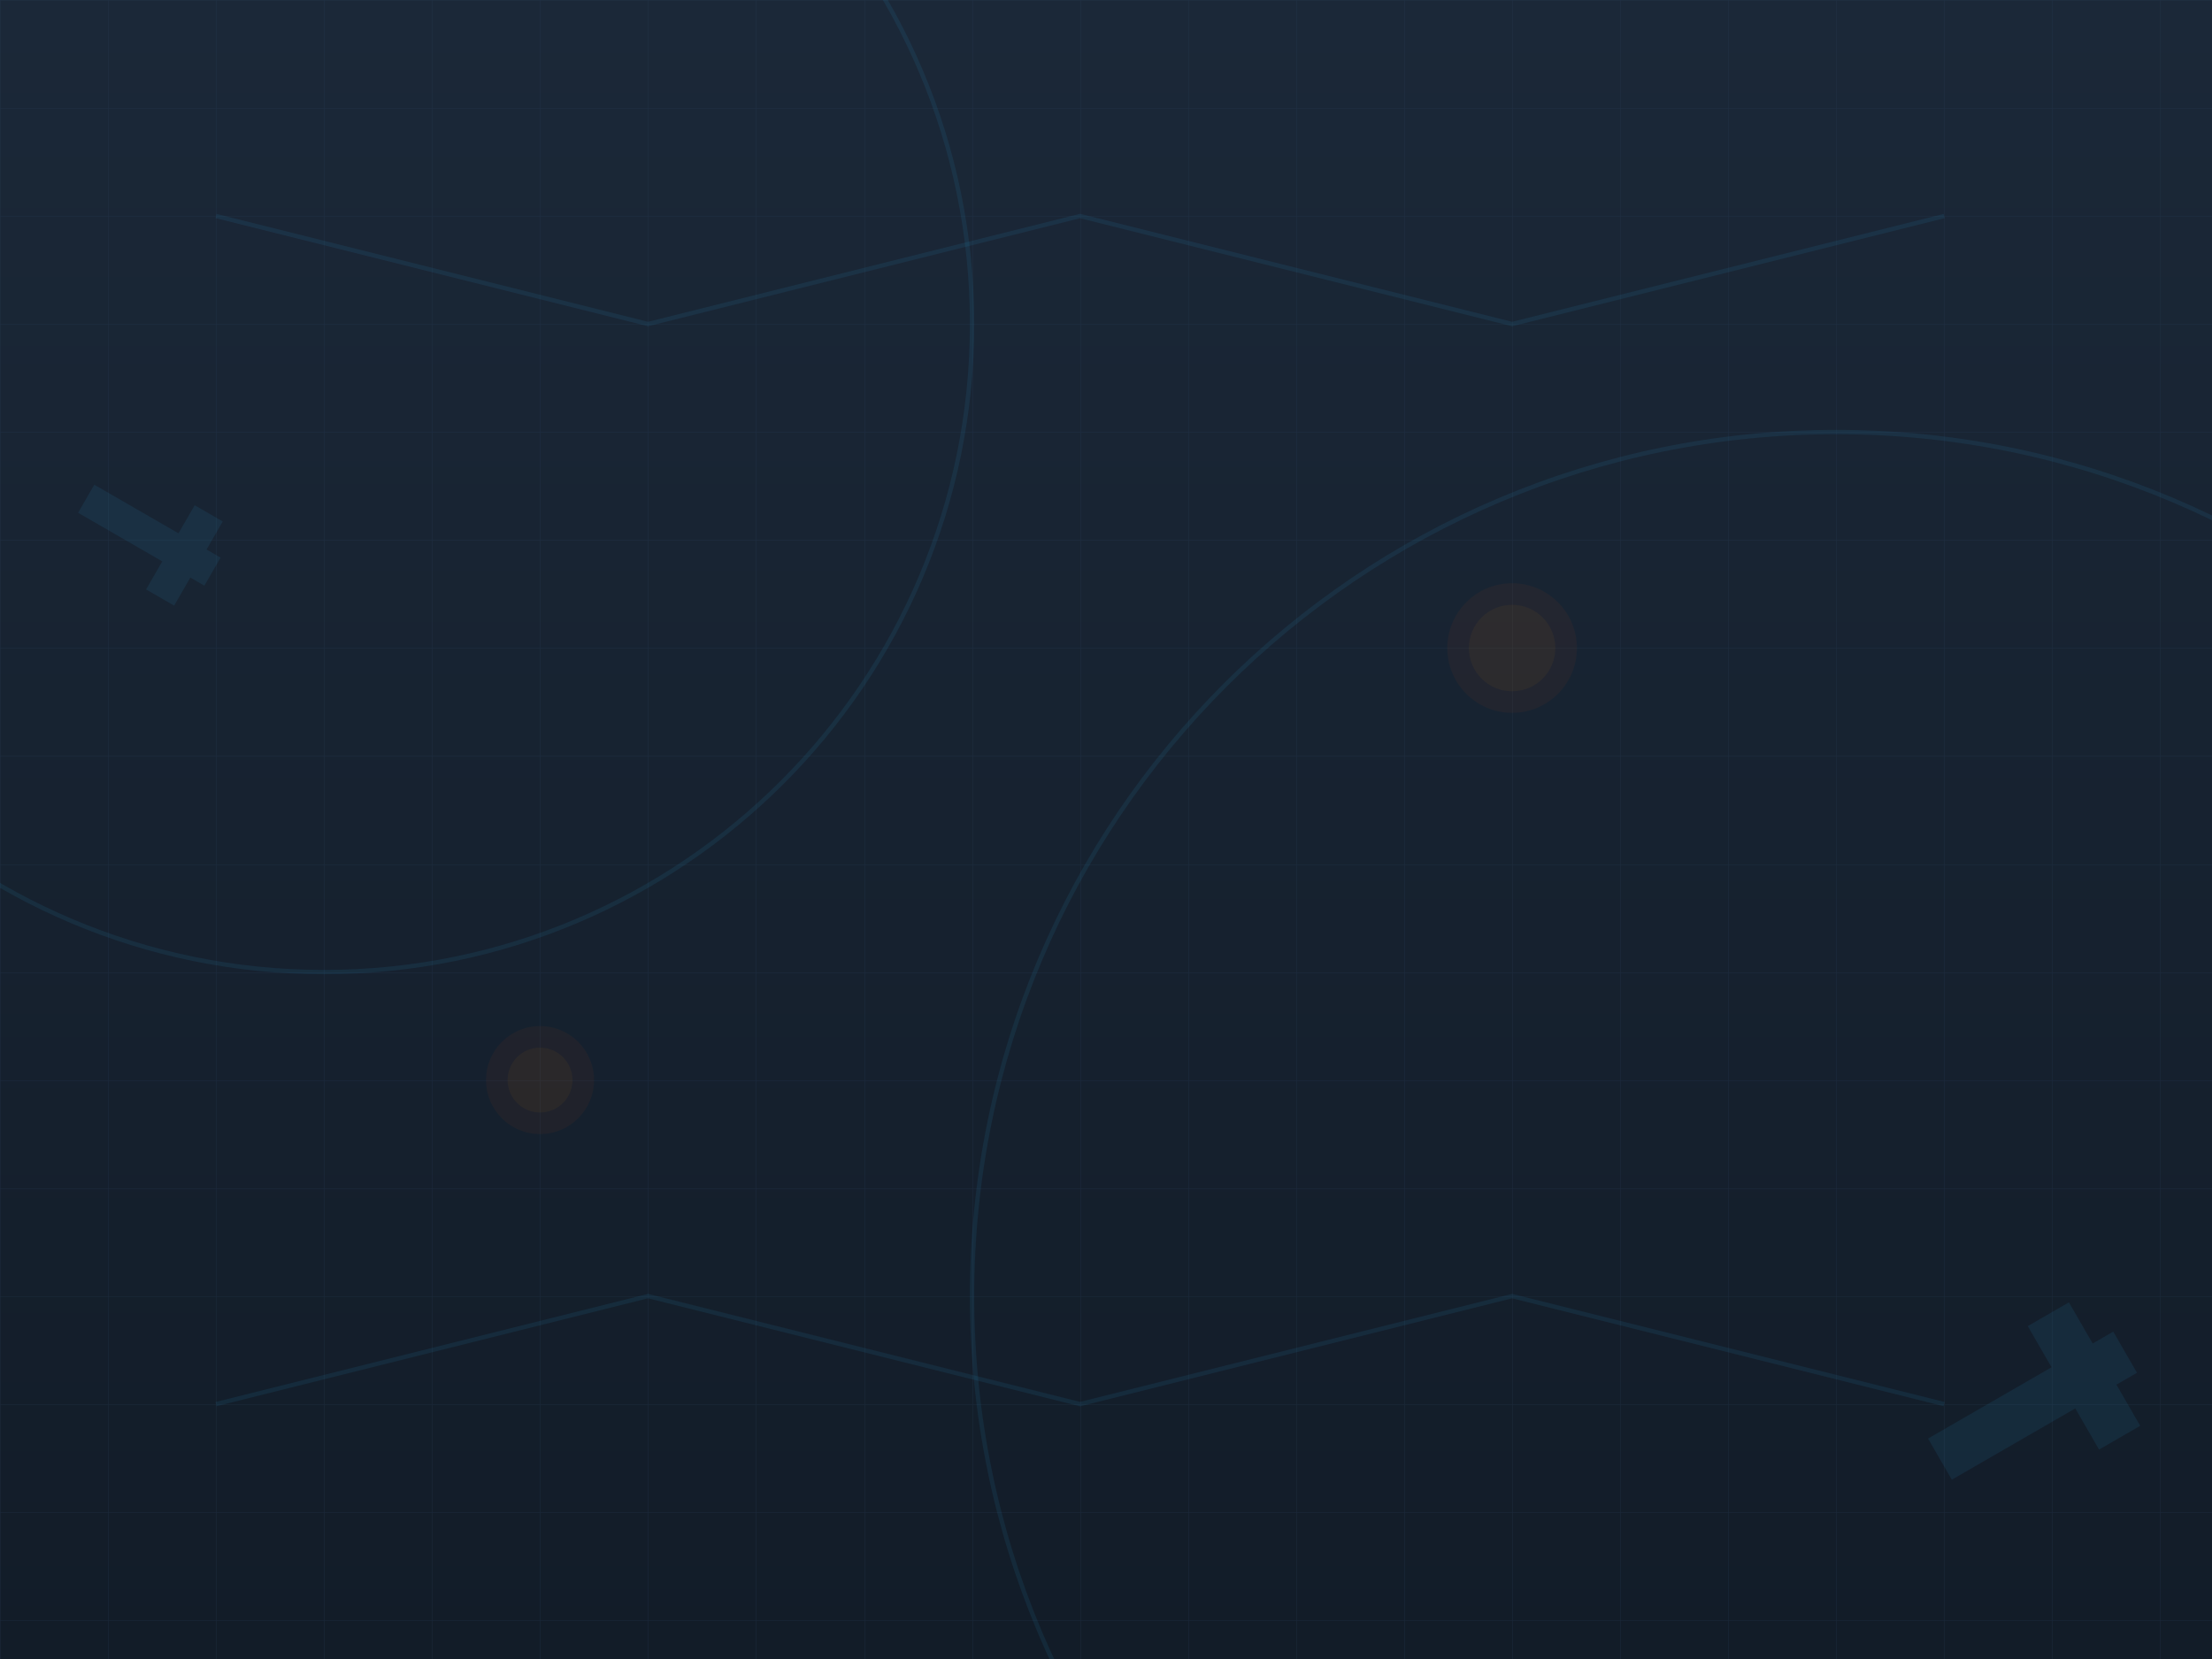
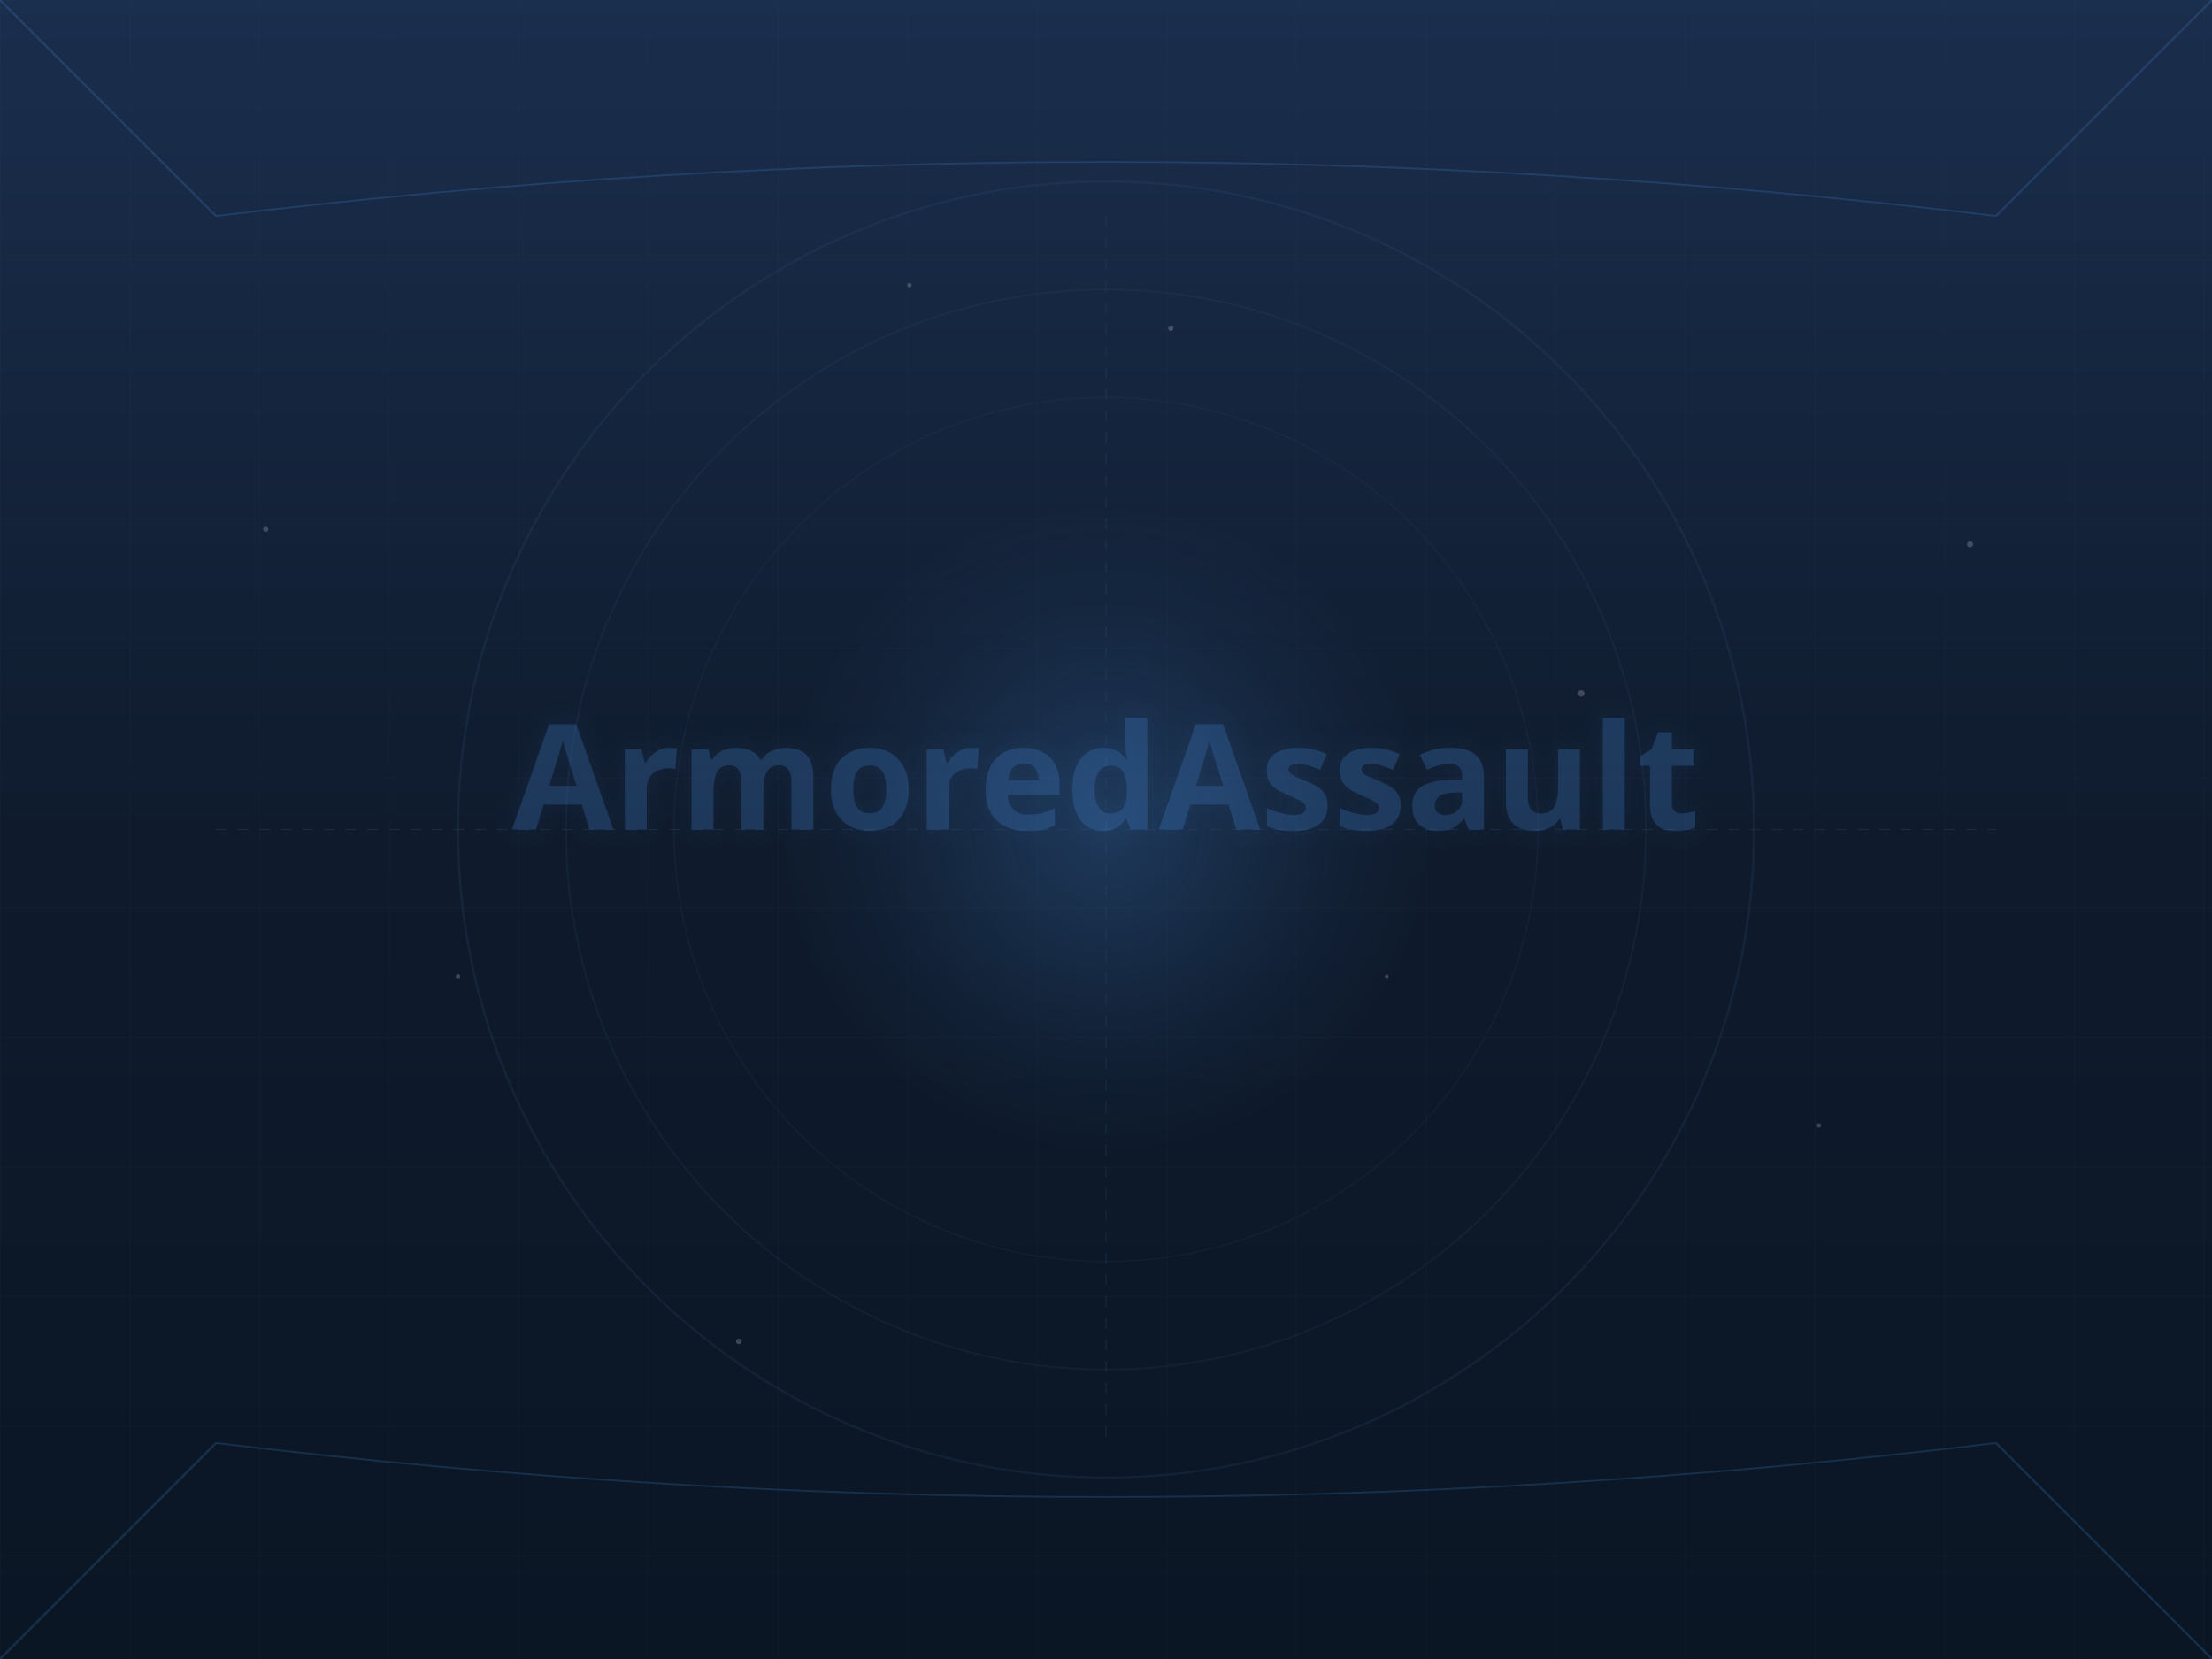
- <svg xmlns="http://www.w3.org/2000/svg" xmlns:xlink="http://www.w3.org/1999/xlink" width="1024" height="768">
+ <svg xmlns="http://www.w3.org/2000/svg" height="768" width="1024">
  <defs>
    <linearGradient id="bgGradient" x1="0%" y1="0%" x2="0%" y2="100%">
-       <stop offset="0%" stop-color="#1B2838" />
-       <stop offset="100%" stop-color="#121C28" />
+       <stop offset="0%" stop-color="#1a2e4d" />
+       <stop offset="50%" stop-color="#0f1b2d" />
+       <stop offset="100%" stop-color="#0a1624" />
    </linearGradient>
-     <pattern id="gridPattern" width="50" height="50" patternUnits="userSpaceOnUse">
-       <path d="M 50 0 L 0 0 0 50" fill="none" stroke="#2A3F5F" stroke-width="0.5" opacity="0.3" />
+     <pattern id="grid" width="60" height="60" patternUnits="userSpaceOnUse">
+       <path d="M60 0H0V60" fill="none" stroke="#3a5f8a" stroke-width="0.3" opacity="0.15" />
    </pattern>
-     <path id="tankPath" d="M 0,15 H 30 V 5 H 40 V 15 H 45 V 25 H 40 V 35 H 30 V 25 H 0 V 15 Z" fill="#25A0DA" opacity="0.1" />
+     <radialGradient id="centerGlow" cx="50%" cy="50%" r="50%">
+       <stop offset="0%" stop-color="#4a90e2" stop-opacity="0.25" />
+       <stop offset="70%" stop-color="#4a90e2" stop-opacity="0.05" />
+       <stop offset="100%" stop-color="#4a90e2" stop-opacity="0" />
+     </radialGradient>
+     <filter id="softGlow" height="300%" width="300%" x="-75%" y="-75%">
+       <feGaussianBlur stdDeviation="5" result="blurred" />
+       <feFlood flood-color="#4a90e2" flood-opacity="0.3" result="glowColor" />
+       <feComposite in="glowColor" in2="blurred" operator="in" result="softGlow" />
+       <feMerge>
+         <feMergeNode in="softGlow" />
+         <feMergeNode in="SourceGraphic" />
+       </feMerge>
+     </filter>
  </defs>
-   <rect width="1024" height="768" fill="url(#bgGradient)" />
-   <rect width="1024" height="768" fill="url(#gridPattern)" />
-   <use xlink:href="#tankPath" x="100" y="100" transform="scale(1.5) rotate(30)" />
-   <use xlink:href="#tankPath" x="300" y="650" transform="scale(2) rotate(-15)" />
-   <use xlink:href="#tankPath" x="800" y="200" transform="scale(1.2) rotate(45)" />
-   <use xlink:href="#tankPath" x="600" y="400" transform="scale(1.8) rotate(0)" />
-   <use xlink:href="#tankPath" x="200" y="450" transform="scale(2.2) rotate(-30)" />
-   <use xlink:href="#tankPath" x="850" y="600" transform="scale(1.3) rotate(15)" />
-   <circle cx="150" cy="150" r="300" fill="none" stroke="#25A0DA" stroke-width="2" opacity="0.1" />
-   <circle cx="850" cy="600" r="400" fill="none" stroke="#25A0DA" stroke-width="2" opacity="0.1" />
-   <circle cx="700" cy="300" r="30" fill="#FF5500" opacity="0.05" />
-   <circle cx="700" cy="300" r="20" fill="#FFAA00" opacity="0.05" />
-   <circle cx="250" cy="500" r="25" fill="#FF5500" opacity="0.05" />
-   <circle cx="250" cy="500" r="15" fill="#FFAA00" opacity="0.05" />
-   <path d="M 100,650 L 300,600 L 500,650 L 700,600 L 900,650" stroke="#25A0DA" stroke-width="2" fill="none" opacity="0.1" />
-   <path d="M 100,100 L 300,150 L 500,100 L 700,150 L 900,100" stroke="#25A0DA" stroke-width="2" fill="none" opacity="0.1" />
+   <rect x="0" y="0" width="1024" height="768" fill="url(#bgGradient)" />
+   <rect x="0" y="0" width="1024" height="768" fill="url(#grid)" />
+   <circle cx="512" cy="384" r="300" fill="none" stroke="#3a5f8a" stroke-width="1" opacity="0.15" />
+   <circle cx="512" cy="384" r="250" fill="none" stroke="#3a5f8a" stroke-width="0.8" opacity="0.12" />
+   <circle cx="512" cy="384" r="200" fill="none" stroke="#3a5f8a" stroke-width="0.6" opacity="0.1" />
+   <circle cx="512" cy="384" r="150" fill="url(#centerGlow)" />
+   <path d="M100 384H924" stroke="#3a5f8a" stroke-width="0.5" stroke-dasharray="5 5" opacity="0.2" />
+   <path d="M512 100V668" stroke="#3a5f8a" stroke-width="0.5" stroke-dasharray="5 5" opacity="0.2" />
+   <path d="M0 0L100 100" stroke="#4a90e2" stroke-width="1" opacity="0.2" />
+   <path d="M1024 0L924 100" stroke="#4a90e2" stroke-width="1" opacity="0.2" />
+   <path d="M0 768L100 668" stroke="#4a90e2" stroke-width="1" opacity="0.2" />
+   <path d="M1024 768L924 668" stroke="#4a90e2" stroke-width="1" opacity="0.2" />
+   <path d="M100 100Q512 50 924 100" fill="none" stroke="#4a90e2" stroke-width="0.8" opacity="0.2" />
+   <path d="M100 668Q512 718 924 668" fill="none" stroke="#4a90e2" stroke-width="0.8" opacity="0.2" />
+   <text x="512" y="384" font-family="'Arial Black', Gadget, sans-serif" font-size="68" font-weight="bold" text-anchor="middle" fill="#4a90e2" opacity="0.25" filter="url(#softGlow)">
+     ArmoredAssault
+   </text>
+   <g fill="#ffffff" opacity="0.2">
+     <circle cx="123" cy="245" r="1.2" />
+     <circle cx="421" cy="132" r="1" />
+     <circle cx="732" cy="321" r="1.5" />
+     <circle cx="842" cy="521" r="1" />
+     <circle cx="342" cy="621" r="1.3" />
+     <circle cx="642" cy="452" r="0.8" />
+     <circle cx="542" cy="152" r="1.2" />
+     <circle cx="212" cy="452" r="1" />
+     <circle cx="912" cy="252" r="1.4" />
+   </g>
</svg>
